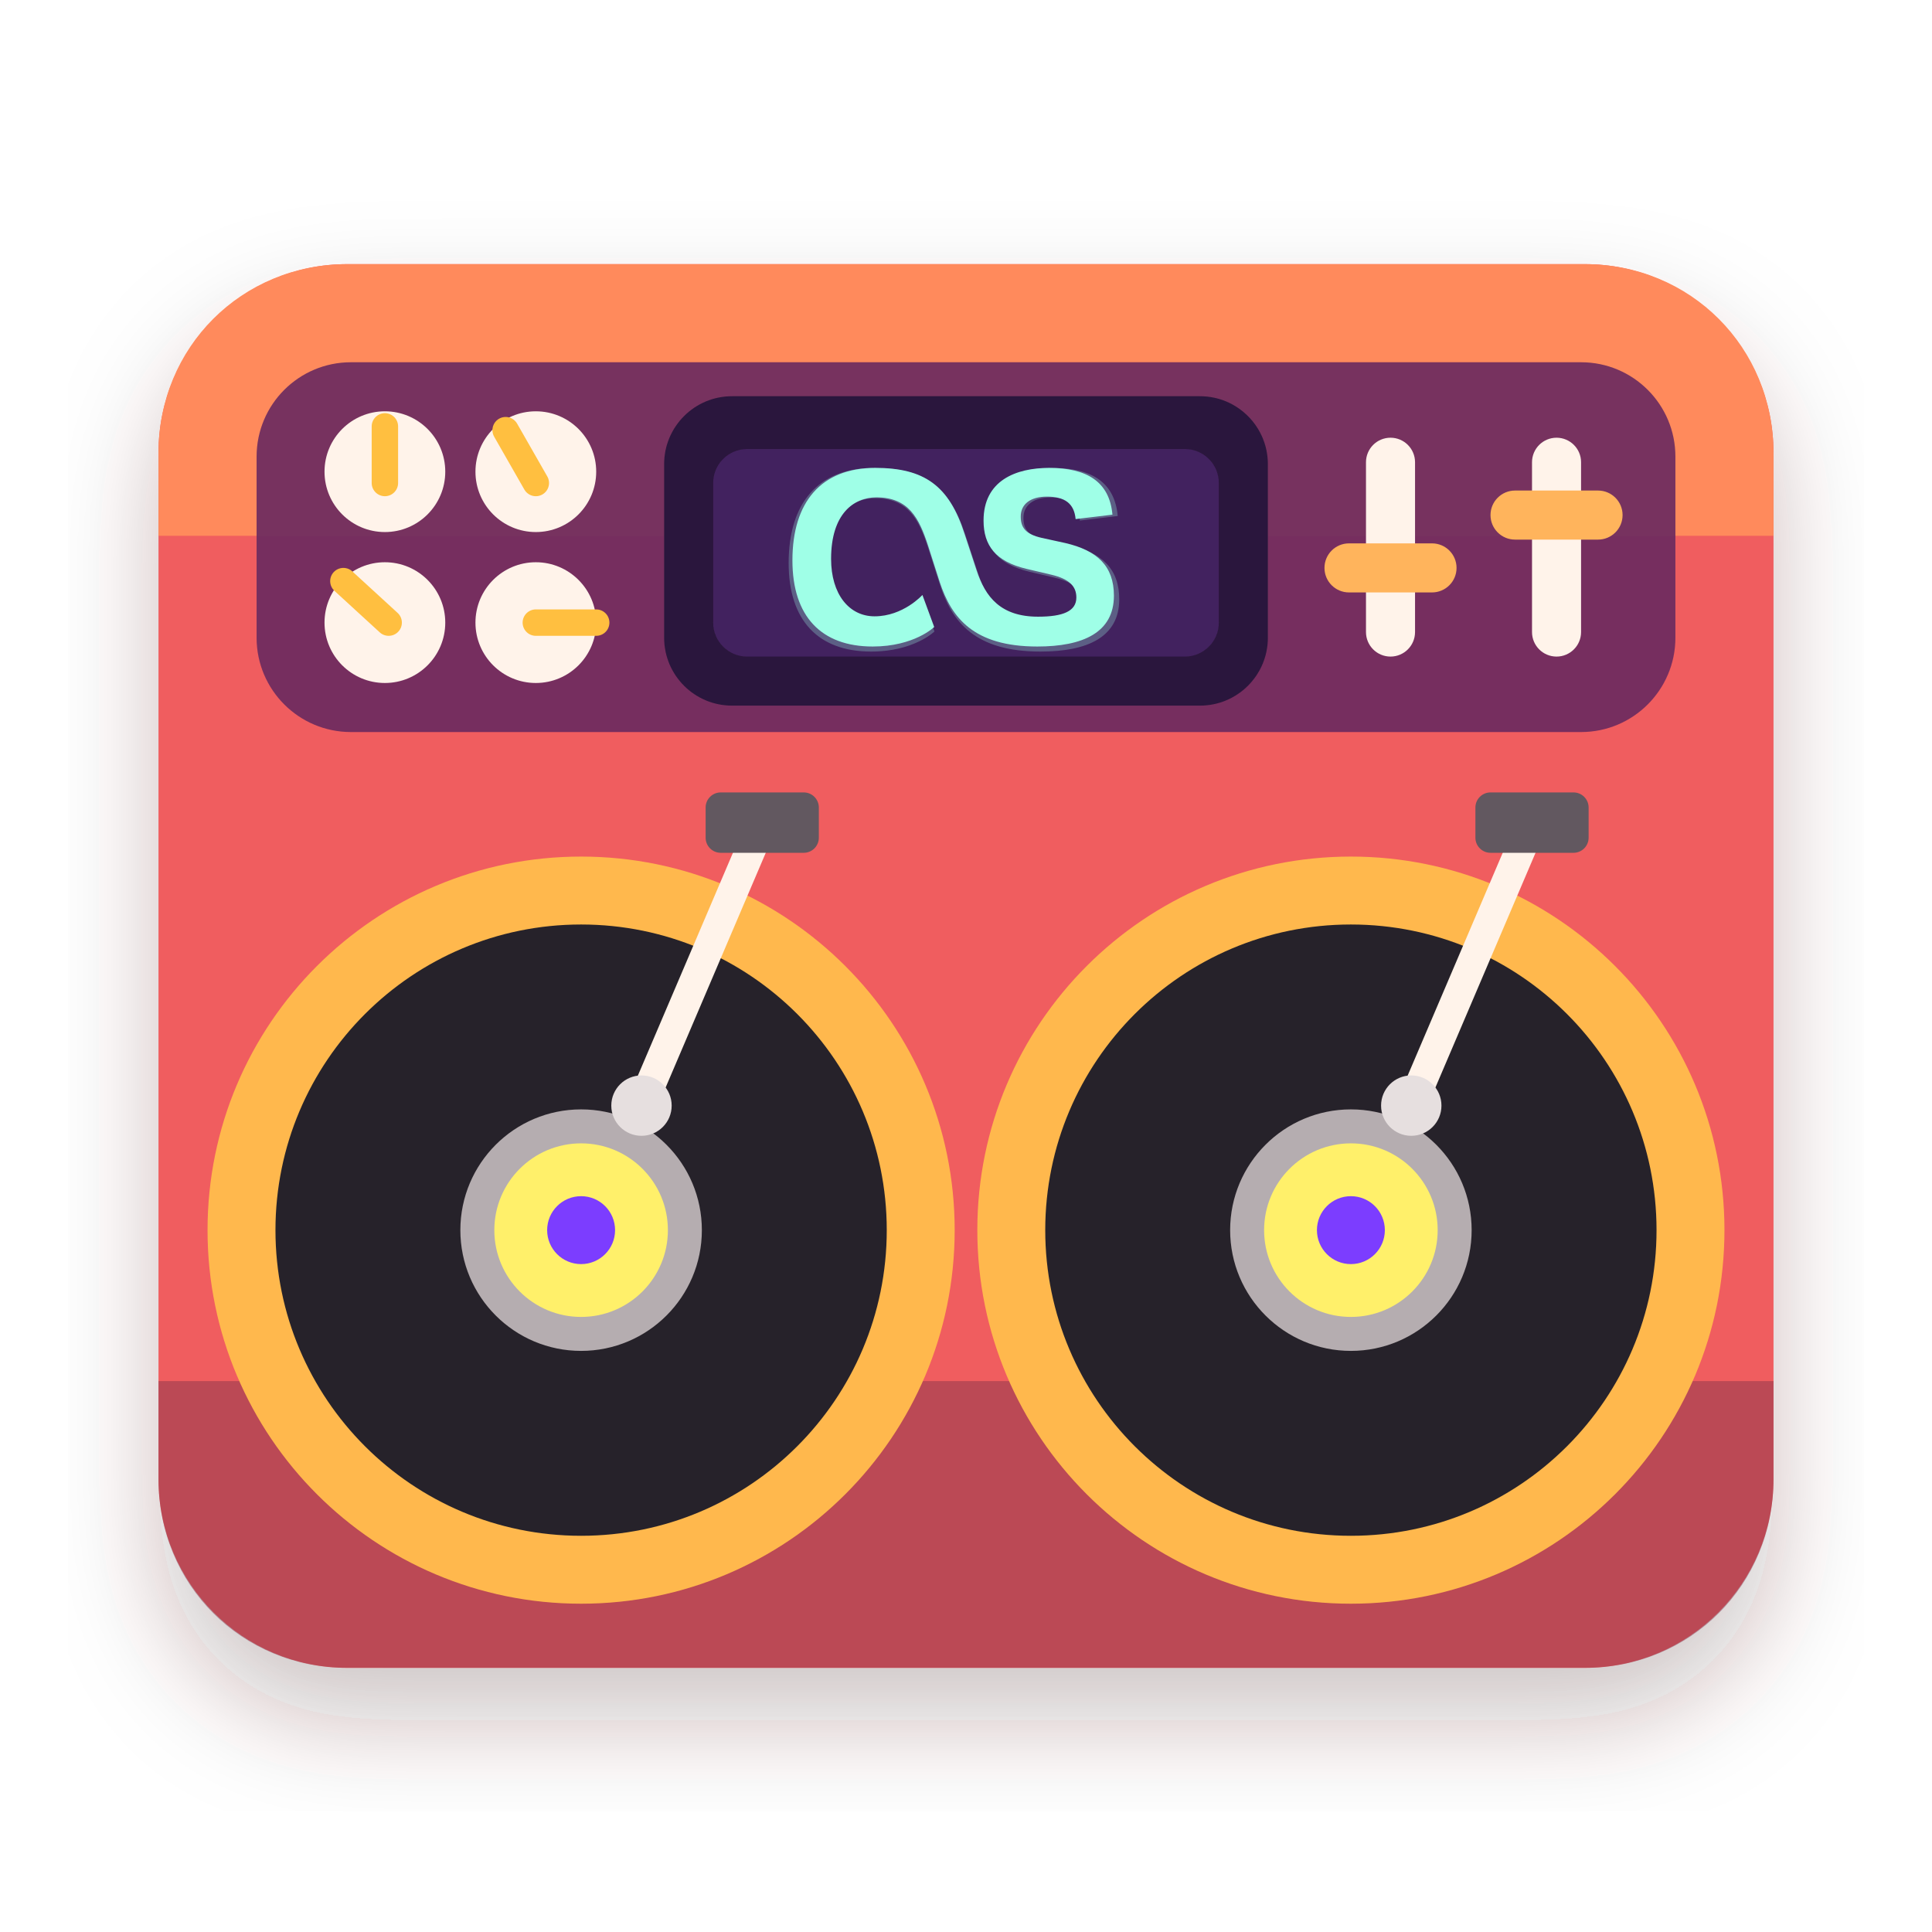
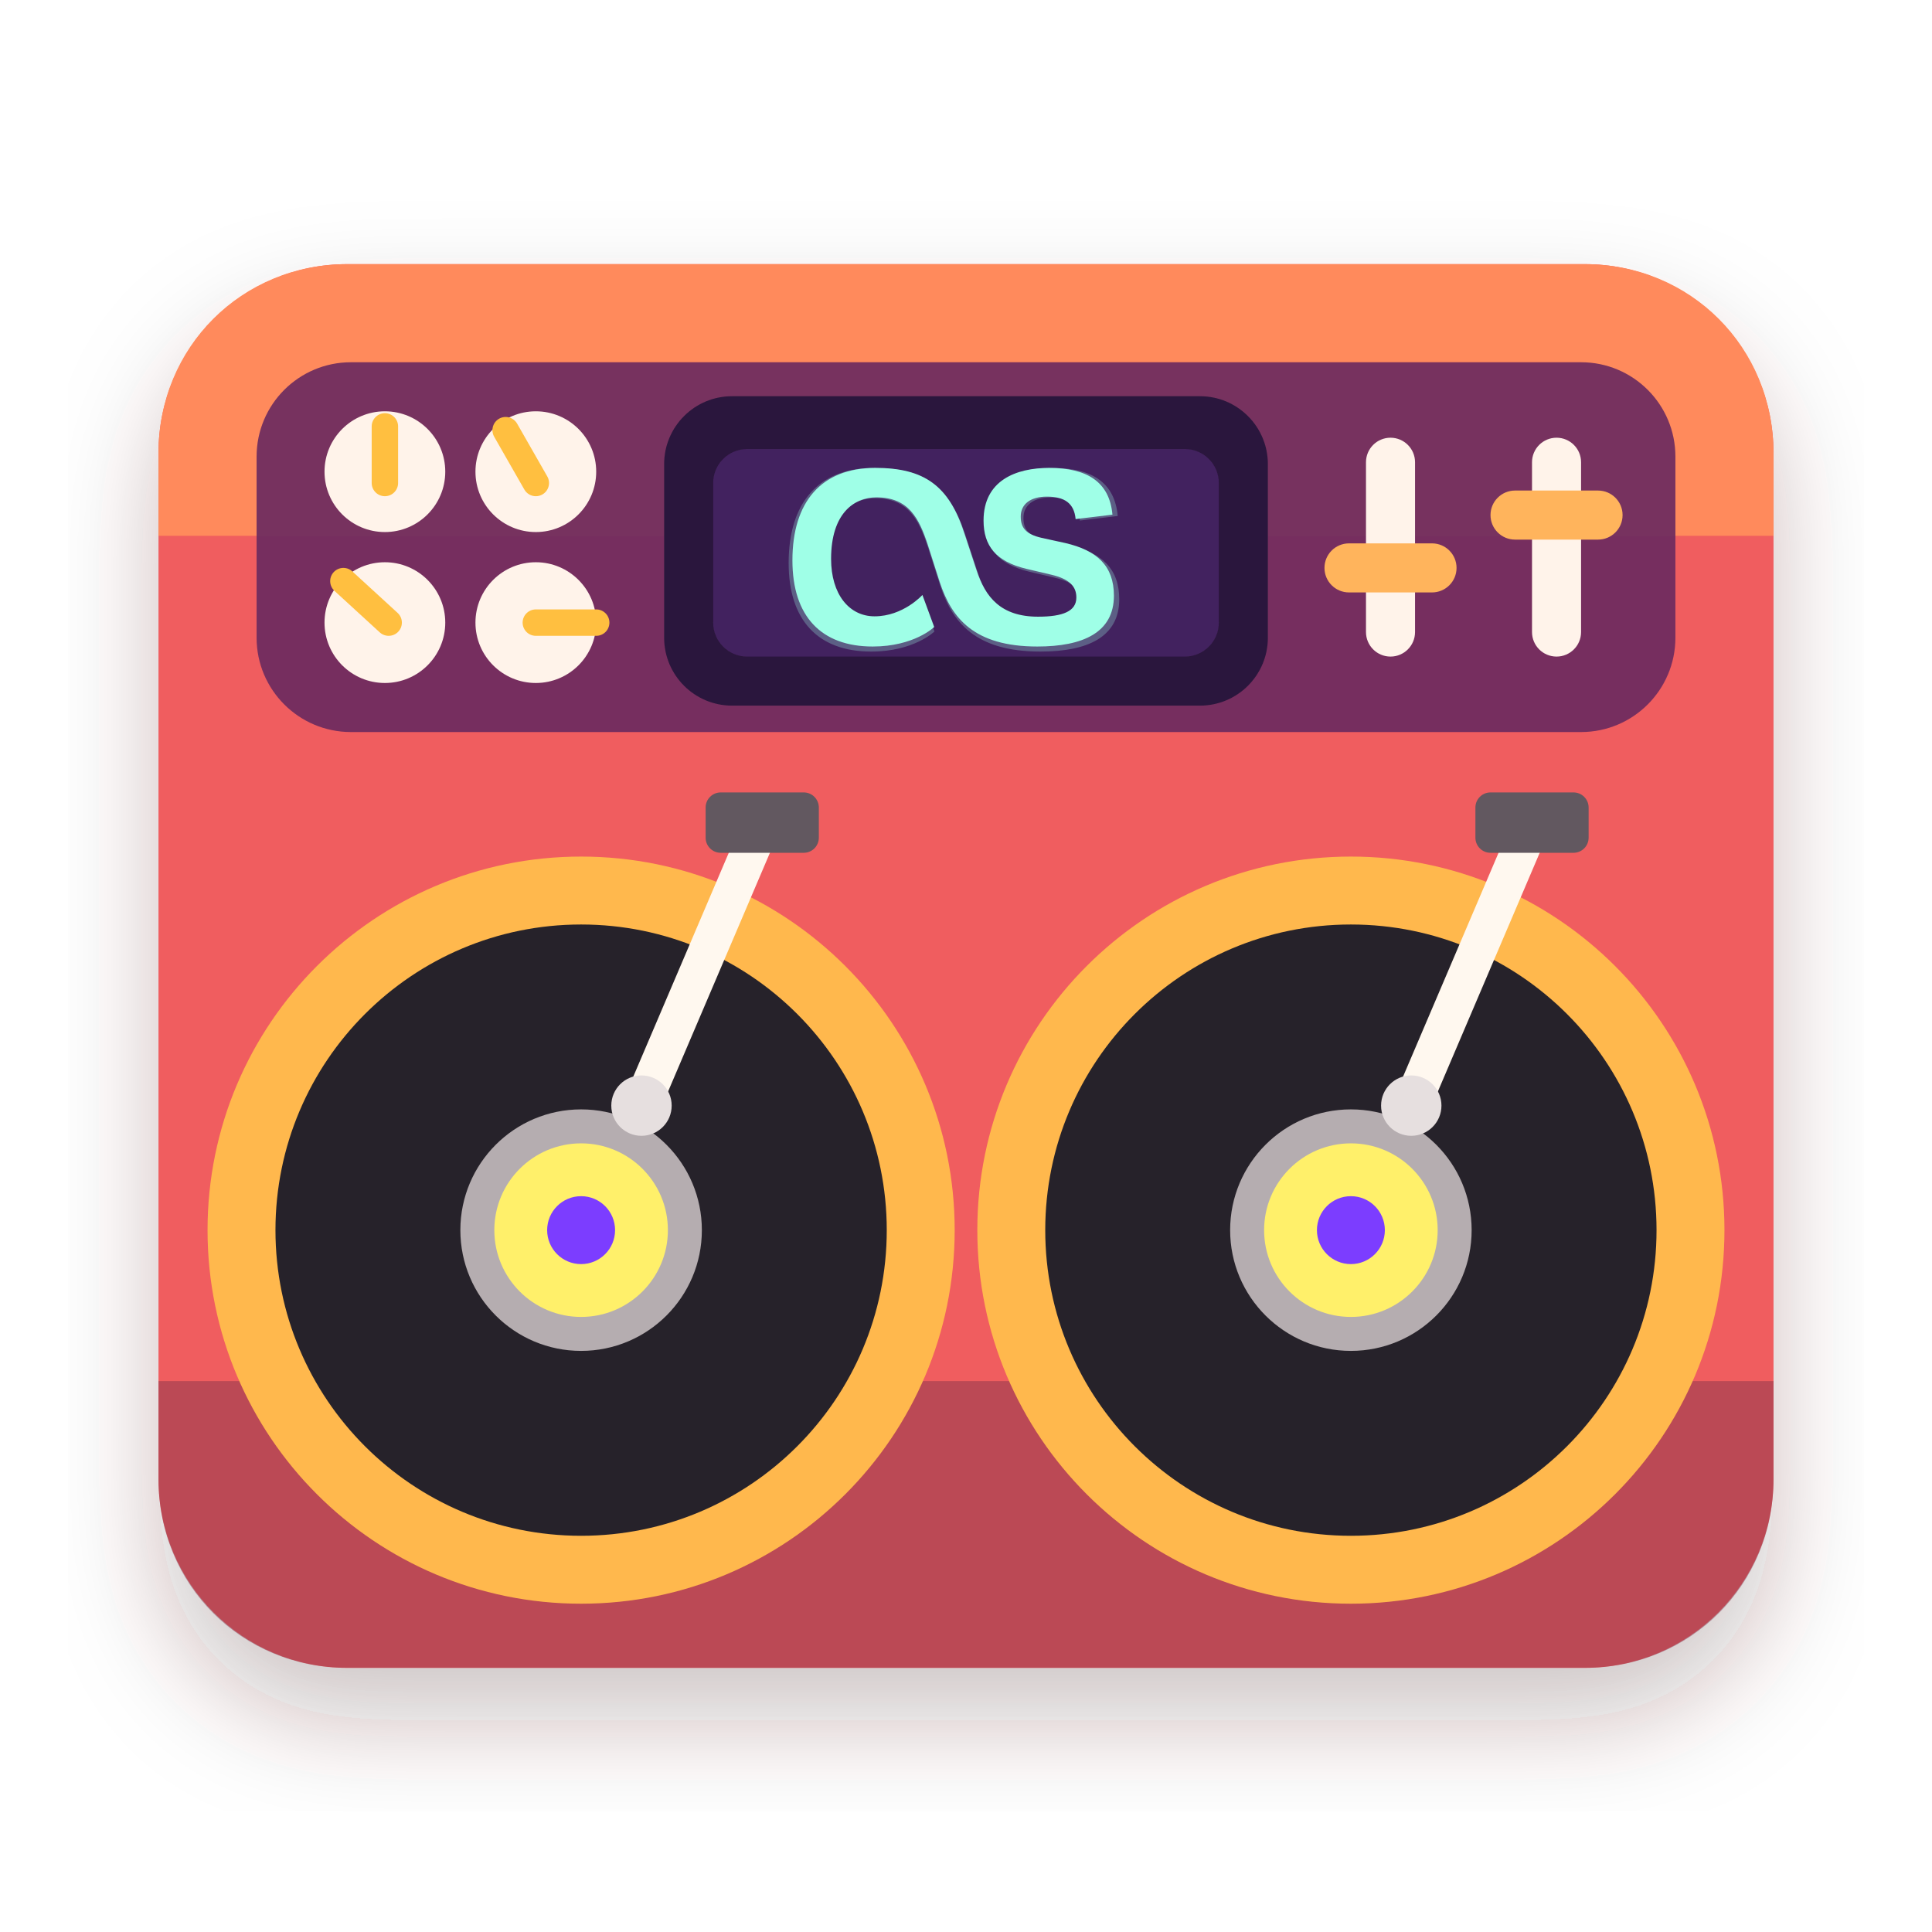
<svg xmlns="http://www.w3.org/2000/svg" viewBox="0 0 512 512" role="img" aria-labelledby="title desc">
  <defs>
    <filter id="iconShadow" x="18" y="28" width="476" height="452" color-interpolation-filters="sRGB" filterUnits="userSpaceOnUse">
      <feDropShadow dx="0" dy="14" stdDeviation="14" flood-color="#4a1d16" flood-opacity=".26" />
    </filter>
  </defs>
  <g filter="url(#iconShadow)">
    <rect x="42" y="70" width="428" height="372" rx="50" fill="#f05d5e" />
    <path d="M92 70h328c28 0 50 22 50 50v22H42v-22c0-28 22-50 50-50Z" fill="#ff8a5b" />
    <path d="M42 366h428v26c0 28-22 50-50 50H92c-28 0-50-22-50-50v-26Z" fill="#7a2e46" opacity=".45" />
    <rect x="68" y="96" width="376" height="98" rx="25" fill="#6b2b5f" opacity=".92" />
    <g transform="translate(84 107)">
      <circle cx="18" cy="18" r="16" fill="#fff3ea" />
      <circle cx="58" cy="18" r="16" fill="#fff3ea" />
      <circle cx="18" cy="58" r="16" fill="#fff3ea" />
      <circle cx="58" cy="58" r="16" fill="#fff3ea" />
      <path d="M18 6v15M50 7l8 14M7 47l12 11M58 58h16" fill="none" stroke="#ffbf3f" stroke-linecap="round" stroke-width="7" />
    </g>
    <rect x="176" y="105" width="160" height="82" rx="18" fill="#2b183c" />
    <rect x="189" y="119" width="134" height="55" rx="9" fill="#43215f" />
    <g transform="translate(209 124) scale(.109)" fill="#9fffe7" opacity=".28">
      <path d="M354.475 397.74L325.008 317.643C325.008 317.643 277.126 371.046 205.321 371.046C141.781 371.046 96.675 315.802 96.675 227.413C96.675 114.167 153.753 73.656 209.921 73.656C290.938 73.656 316.715 126.135 338.817 193.35L368.284 285.425C397.74 374.725 452.984 446.543 612.264 446.543C726.441 446.543 803.776 411.56 803.776 319.488C803.776 244.911 761.417 206.242 682.234 187.823L623.311 174.938C582.804 165.732 570.836 149.153 570.836 121.535C570.836 90.231 595.689 71.815 636.207 71.815C680.396 71.815 704.332 88.389 708.018 127.979L800.09 116.928C792.725 34.066 735.644 0 641.731 0C558.872 0 477.847 31.304 477.847 131.662C477.847 194.27 508.231 233.864 584.642 252.276L647.258 267.002C694.213 278.053 709.859 297.386 709.859 324.095C709.859 358.154 676.717 371.966 614.109 371.966C521.12 371.966 482.454 323.17 460.352 255.952L429.969 163.887C391.306 44.193 329.615 0 207.156 0C71.815 0 0 85.624 0 231.095C0 371.046 71.815 446.54 200.722 446.54C304.748 446.536 354.475 397.74 354.475 397.74Z" />
    </g>
    <g transform="translate(210 124) scale(.106)" fill="#9fffe7">
      <path d="M354.475 397.74L325.008 317.643C325.008 317.643 277.126 371.046 205.321 371.046C141.781 371.046 96.675 315.802 96.675 227.413C96.675 114.167 153.753 73.656 209.921 73.656C290.938 73.656 316.715 126.135 338.817 193.35L368.284 285.425C397.74 374.725 452.984 446.543 612.264 446.543C726.441 446.543 803.776 411.56 803.776 319.488C803.776 244.911 761.417 206.242 682.234 187.823L623.311 174.938C582.804 165.732 570.836 149.153 570.836 121.535C570.836 90.231 595.689 71.815 636.207 71.815C680.396 71.815 704.332 88.389 708.018 127.979L800.09 116.928C792.725 34.066 735.644 0 641.731 0C558.872 0 477.847 31.304 477.847 131.662C477.847 194.27 508.231 233.864 584.642 252.276L647.258 267.002C694.213 278.053 709.859 297.386 709.859 324.095C709.859 358.154 676.717 371.966 614.109 371.966C521.12 371.966 482.454 323.17 460.352 255.952L429.969 163.887C391.306 44.193 329.615 0 207.156 0C71.815 0 0 85.624 0 231.095C0 371.046 71.815 446.54 200.722 446.54C304.748 446.536 354.475 397.74 354.475 397.74Z" />
    </g>
    <g>
      <rect x="362" y="116" width="13" height="58" rx="6.5" fill="#fff3ea" />
      <rect x="406" y="116" width="13" height="58" rx="6.5" fill="#fff3ea" />
      <rect x="351" y="144" width="35" height="13" rx="6.5" fill="#ffb45c" />
      <rect x="395" y="130" width="35" height="13" rx="6.5" fill="#ffb45c" />
    </g>
    <g>
      <circle cx="154" cy="326" r="99" fill="#ffb84d" />
      <circle cx="154" cy="326" r="81" fill="#272329" />
      <circle cx="154" cy="326" r="32" fill="#b5adb0" />
      <circle cx="154" cy="326" r="23" fill="#fff06a" />
      <circle cx="154" cy="326" r="9" fill="#7c3cff" />
-       <path d="M202 218l-32 75" fill="none" stroke="#fff3ea" stroke-linecap="round" stroke-width="8" />
+       <path d="M197.4 216 206.6 220 174.6 295 165.4 291Z" fill="#fff8ef" />
      <rect x="187" y="210" width="30" height="16" rx="4" fill="#625860" />
      <circle cx="170" cy="293" r="8" fill="#e6dfdf" />
    </g>
    <g>
      <circle cx="358" cy="326" r="99" fill="#ffb84d" />
      <circle cx="358" cy="326" r="81" fill="#272329" />
      <circle cx="358" cy="326" r="32" fill="#b5adb0" />
      <circle cx="358" cy="326" r="23" fill="#fff06a" />
      <circle cx="358" cy="326" r="9" fill="#7c3cff" />
-       <path d="M406 218l-32 75" fill="none" stroke="#fff3ea" stroke-linecap="round" stroke-width="8" />
+       <path d="M401.4 216 410.6 220 378.6 295 369.4 291Z" fill="#fff8ef" />
      <rect x="391" y="210" width="30" height="16" rx="4" fill="#625860" />
      <circle cx="374" cy="293" r="8" fill="#e6dfdf" />
    </g>
  </g>
</svg>
